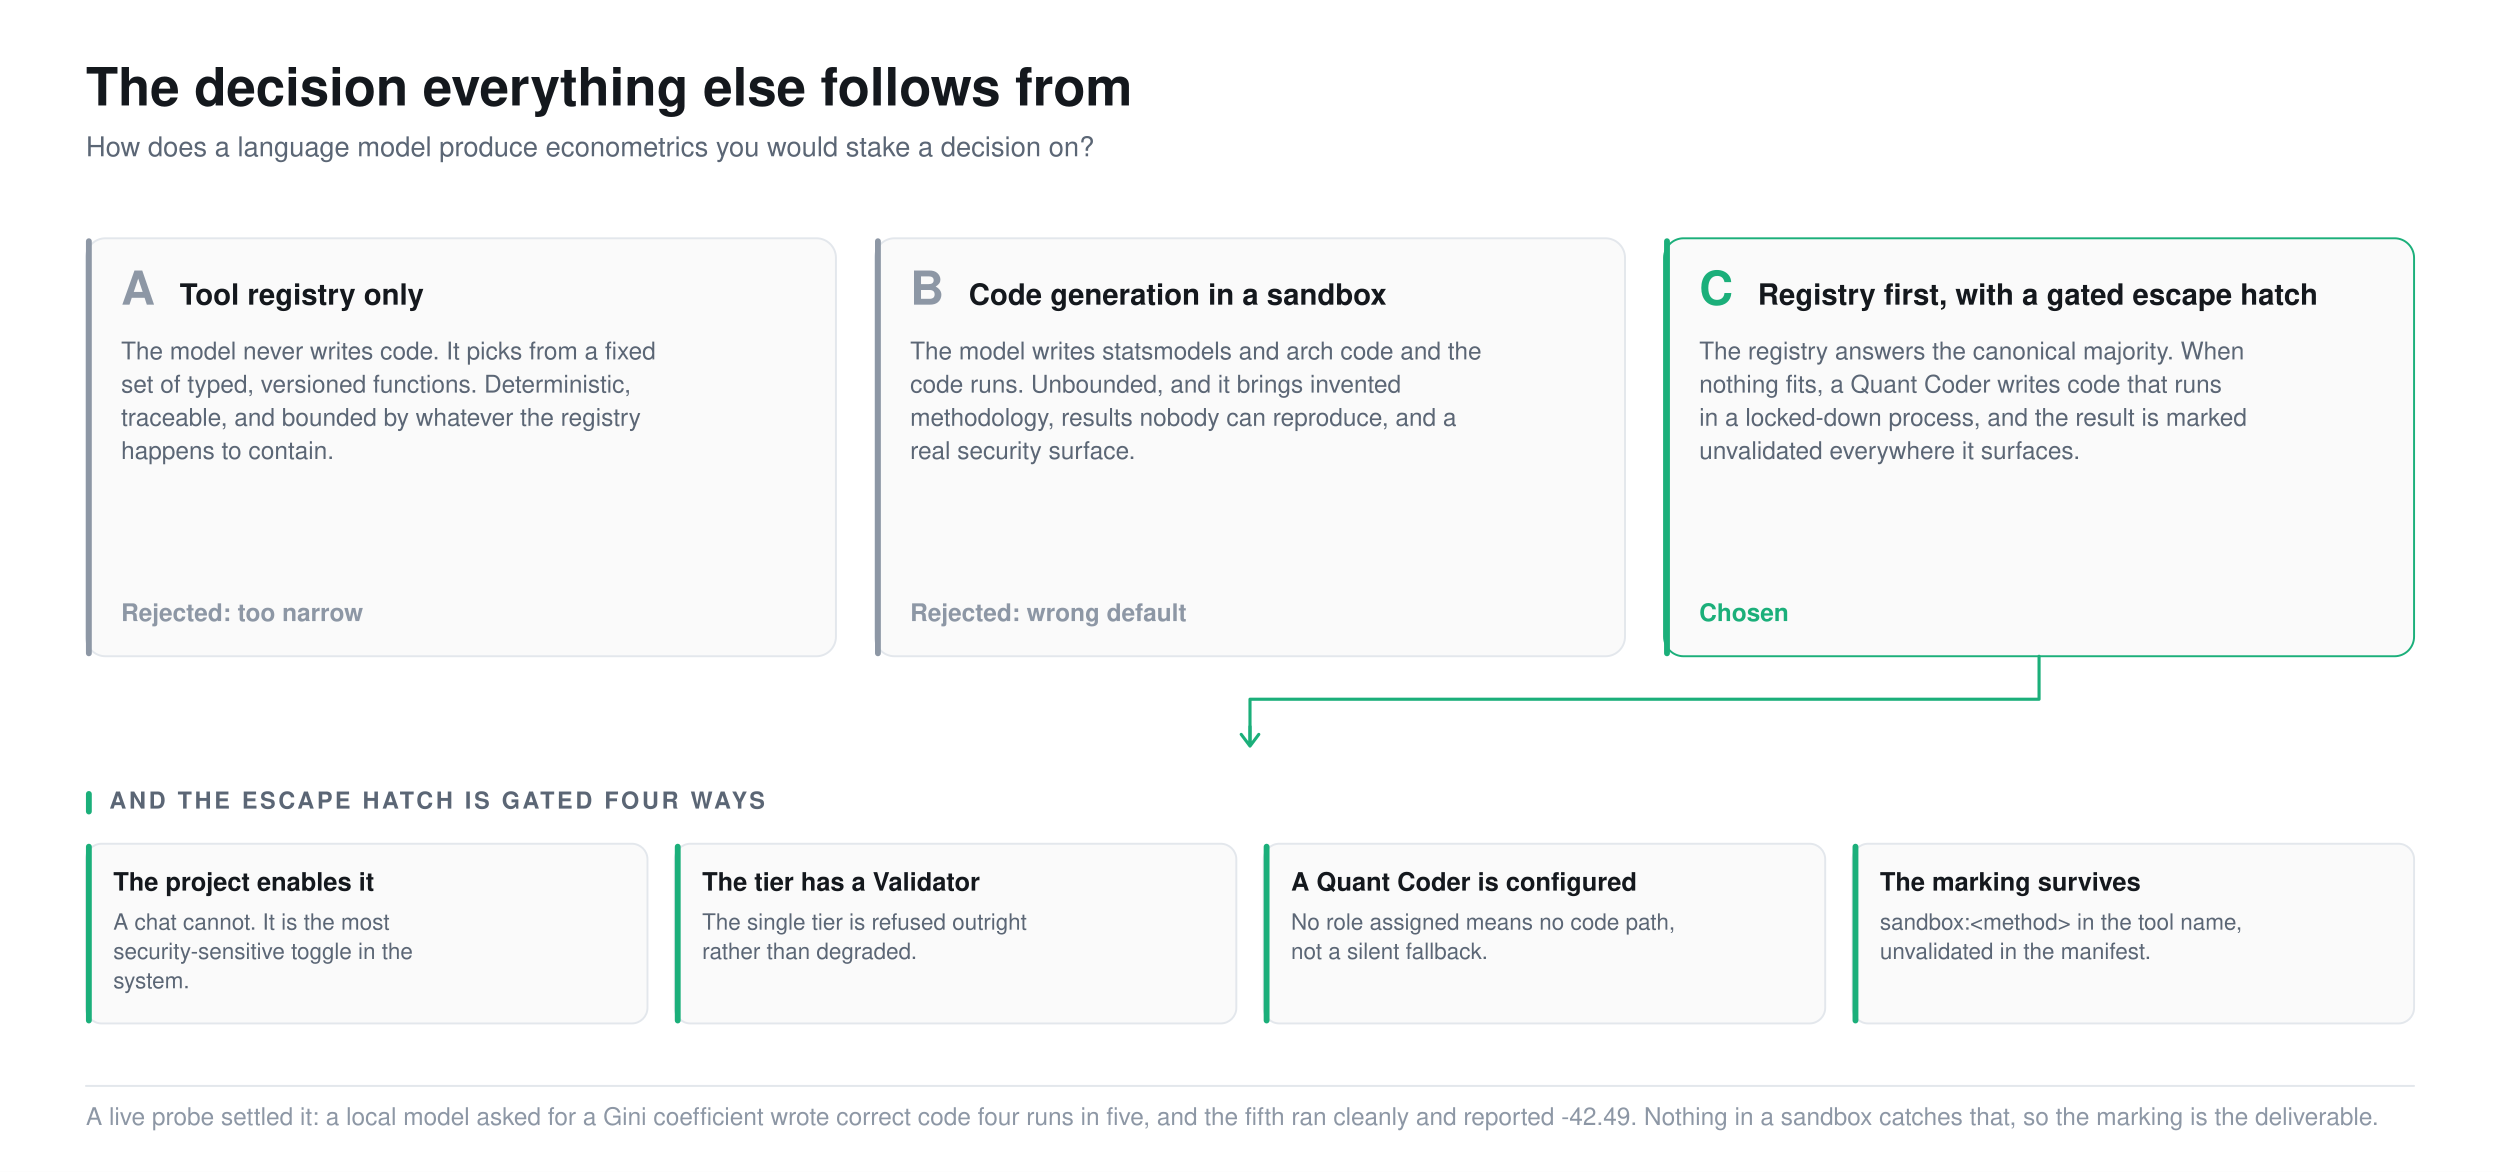
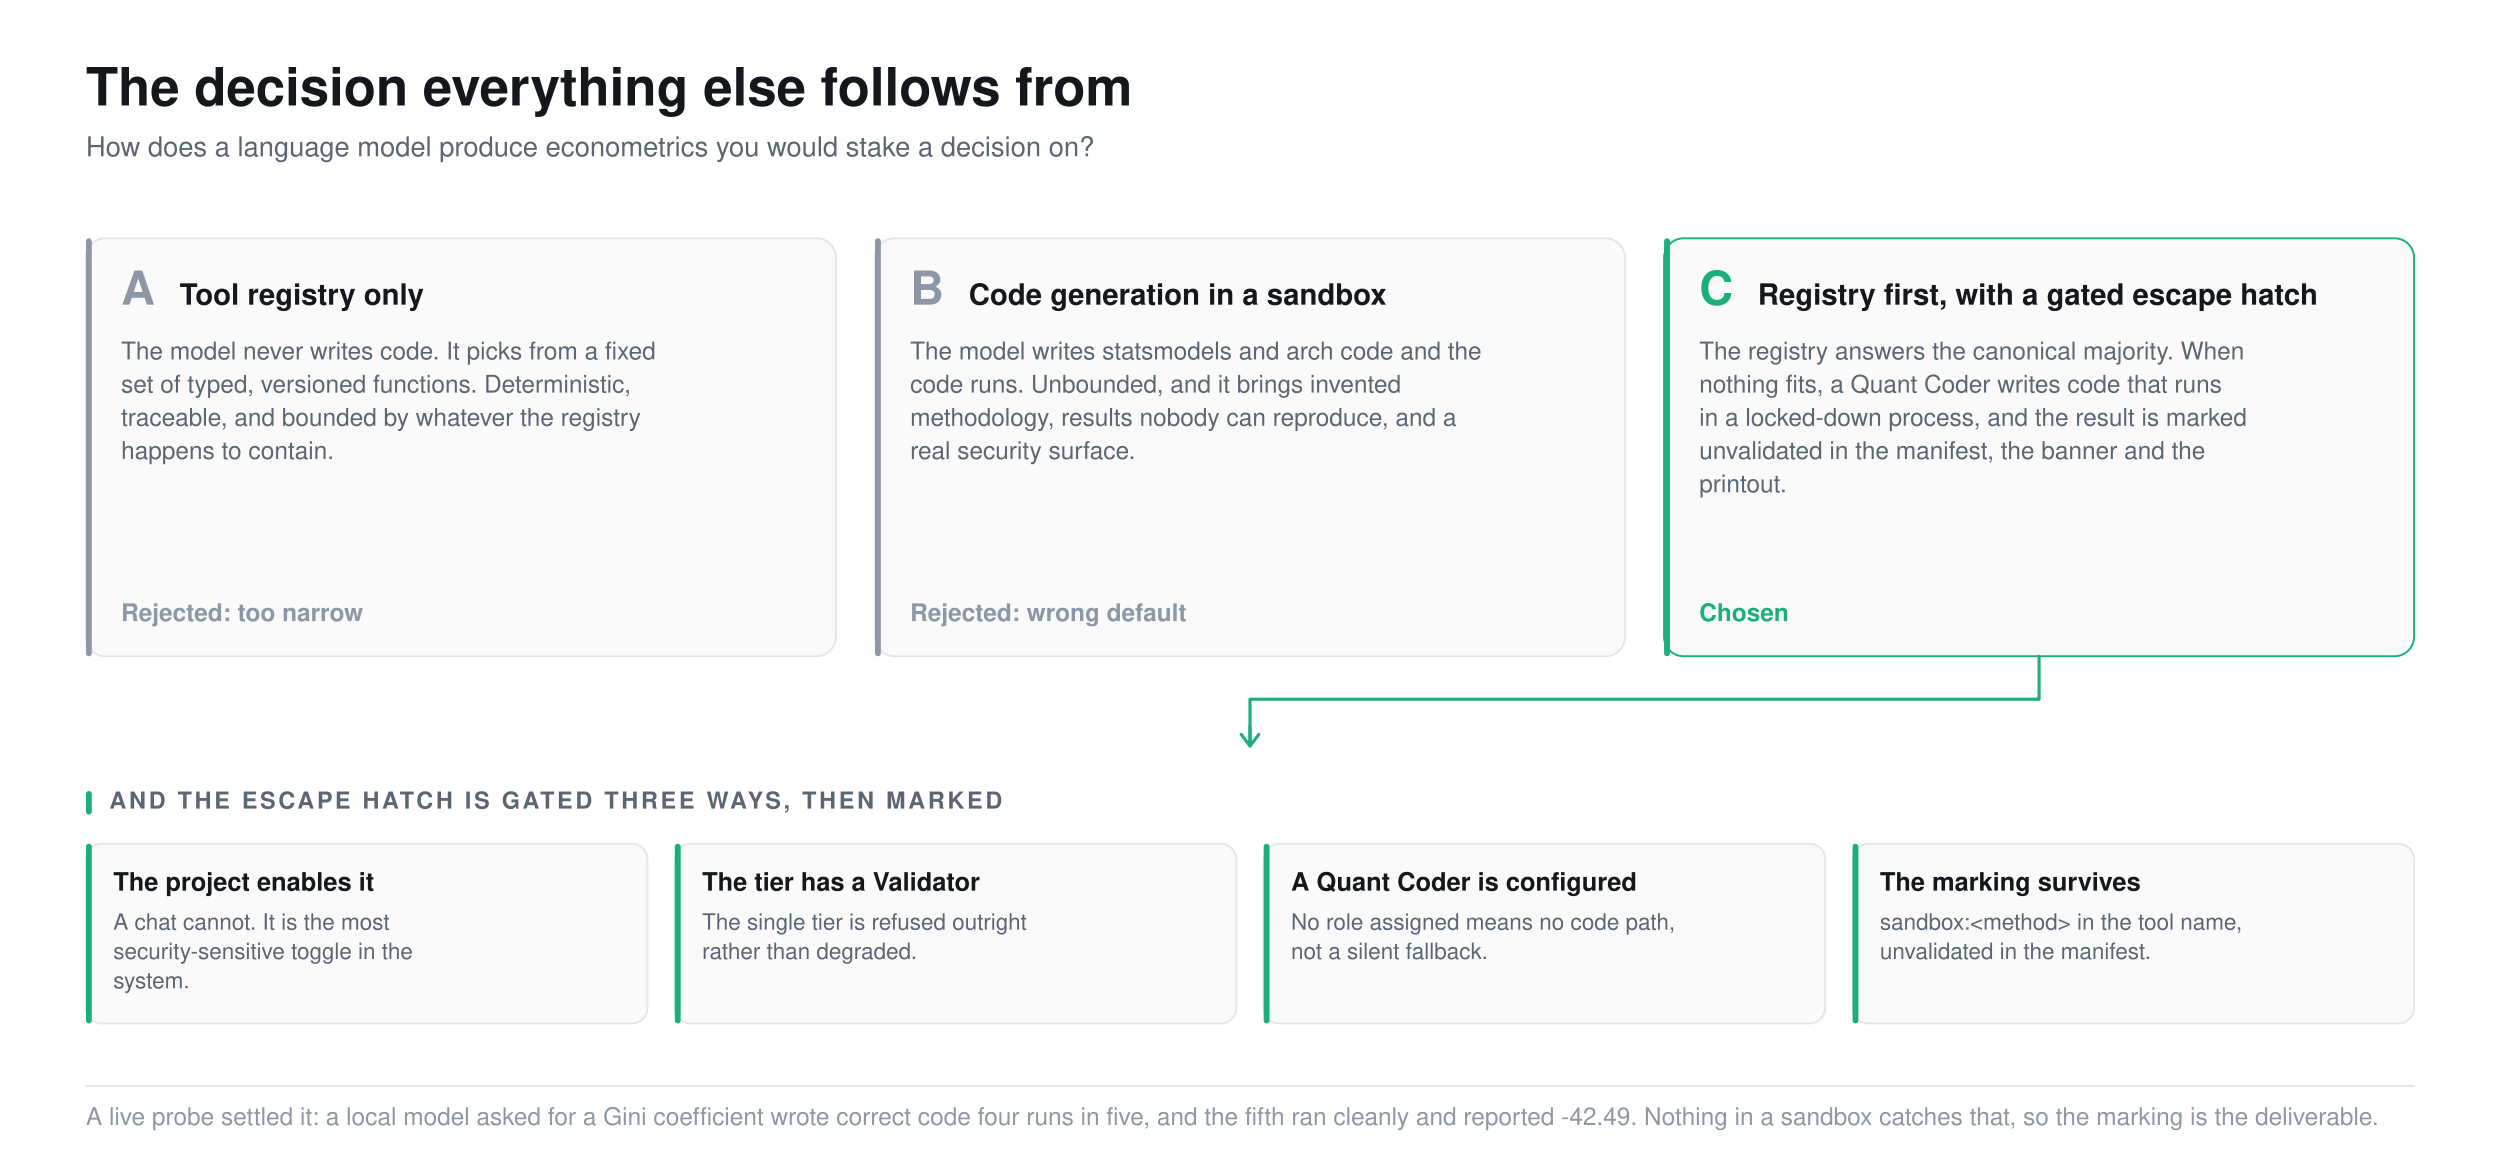
<svg xmlns="http://www.w3.org/2000/svg" viewBox="0 0 1280 600" width="1280" height="600" role="img" aria-label="Three options for how an LLM produces econometrics, and why the third was chosen">
  <rect x="0" y="0" width="1280" height="600" rx="0" fill="#ffffff" stroke="none" />
  <text x="44" y="54" fill="#14181d" font-family="ui-sans-serif,-apple-system,Segoe UI,Helvetica,Arial,sans-serif" font-size="27" font-weight="700" text-anchor="start" letter-spacing="0">The decision everything else follows from</text>
  <text x="44" y="80" fill="#5b6675" font-family="ui-sans-serif,-apple-system,Segoe UI,Helvetica,Arial,sans-serif" font-size="14" font-weight="400" text-anchor="start" letter-spacing="0">How does a language model produce econometrics you would stake a decision on?</text>
  <rect x="44.0" y="122" width="384.0" height="214" rx="10" fill="#fafafa" stroke="#e3e7ec" />
  <rect x="44.0" y="122" width="3" height="214" rx="1.5" fill="#8d97a5" stroke="none" />
  <text x="62.0" y="156" fill="#8d97a5" font-family="ui-sans-serif,-apple-system,Segoe UI,Helvetica,Arial,sans-serif" font-size="24" font-weight="700" text-anchor="start" letter-spacing="0">A</text>
  <text x="92.0" y="156" fill="#14181d" font-family="ui-sans-serif,-apple-system,Segoe UI,Helvetica,Arial,sans-serif" font-size="15" font-weight="600" text-anchor="start" letter-spacing="0">Tool registry only</text>
  <text x="62.0" y="184" fill="#5b6675" font-family="ui-sans-serif,-apple-system,Segoe UI,Helvetica,Arial,sans-serif" font-size="12.5" font-weight="400" text-anchor="start" letter-spacing="0">The model never writes code. It picks from a fixed</text>
  <text x="62.0" y="201" fill="#5b6675" font-family="ui-sans-serif,-apple-system,Segoe UI,Helvetica,Arial,sans-serif" font-size="12.5" font-weight="400" text-anchor="start" letter-spacing="0">set of typed, versioned functions. Deterministic,</text>
  <text x="62.0" y="218" fill="#5b6675" font-family="ui-sans-serif,-apple-system,Segoe UI,Helvetica,Arial,sans-serif" font-size="12.5" font-weight="400" text-anchor="start" letter-spacing="0">traceable, and bounded by whatever the registry</text>
  <text x="62.0" y="235" fill="#5b6675" font-family="ui-sans-serif,-apple-system,Segoe UI,Helvetica,Arial,sans-serif" font-size="12.5" font-weight="400" text-anchor="start" letter-spacing="0">happens to contain.</text>
  <text x="62.0" y="318" fill="#8d97a5" font-family="ui-sans-serif,-apple-system,Segoe UI,Helvetica,Arial,sans-serif" font-size="12.5" font-weight="700" text-anchor="start" letter-spacing="0">Rejected: too narrow</text>
  <rect x="448.0" y="122" width="384.0" height="214" rx="10" fill="#fafafa" stroke="#e3e7ec" />
  <rect x="448.0" y="122" width="3" height="214" rx="1.5" fill="#8d97a5" stroke="none" />
  <text x="466.0" y="156" fill="#8d97a5" font-family="ui-sans-serif,-apple-system,Segoe UI,Helvetica,Arial,sans-serif" font-size="24" font-weight="700" text-anchor="start" letter-spacing="0">B</text>
  <text x="496.0" y="156" fill="#14181d" font-family="ui-sans-serif,-apple-system,Segoe UI,Helvetica,Arial,sans-serif" font-size="15" font-weight="600" text-anchor="start" letter-spacing="0">Code generation in a sandbox</text>
  <text x="466.0" y="184" fill="#5b6675" font-family="ui-sans-serif,-apple-system,Segoe UI,Helvetica,Arial,sans-serif" font-size="12.5" font-weight="400" text-anchor="start" letter-spacing="0">The model writes statsmodels and arch code and the</text>
  <text x="466.0" y="201" fill="#5b6675" font-family="ui-sans-serif,-apple-system,Segoe UI,Helvetica,Arial,sans-serif" font-size="12.5" font-weight="400" text-anchor="start" letter-spacing="0">code runs. Unbounded, and it brings invented</text>
  <text x="466.0" y="218" fill="#5b6675" font-family="ui-sans-serif,-apple-system,Segoe UI,Helvetica,Arial,sans-serif" font-size="12.5" font-weight="400" text-anchor="start" letter-spacing="0">methodology, results nobody can reproduce, and a</text>
  <text x="466.0" y="235" fill="#5b6675" font-family="ui-sans-serif,-apple-system,Segoe UI,Helvetica,Arial,sans-serif" font-size="12.5" font-weight="400" text-anchor="start" letter-spacing="0">real security surface.</text>
  <text x="466.0" y="318" fill="#8d97a5" font-family="ui-sans-serif,-apple-system,Segoe UI,Helvetica,Arial,sans-serif" font-size="12.5" font-weight="700" text-anchor="start" letter-spacing="0">Rejected: wrong default</text>
  <rect x="852.0" y="122" width="384.0" height="214" rx="10" fill="#fafafa" stroke="#1baf7a" />
  <rect x="852.0" y="122" width="3" height="214" rx="1.5" fill="#1baf7a" stroke="none" />
  <text x="870.0" y="156" fill="#1baf7a" font-family="ui-sans-serif,-apple-system,Segoe UI,Helvetica,Arial,sans-serif" font-size="24" font-weight="700" text-anchor="start" letter-spacing="0">C</text>
  <text x="900.0" y="156" fill="#14181d" font-family="ui-sans-serif,-apple-system,Segoe UI,Helvetica,Arial,sans-serif" font-size="15" font-weight="600" text-anchor="start" letter-spacing="0">Registry first, with a gated escape hatch</text>
  <text x="870.0" y="184" fill="#5b6675" font-family="ui-sans-serif,-apple-system,Segoe UI,Helvetica,Arial,sans-serif" font-size="12.5" font-weight="400" text-anchor="start" letter-spacing="0">The registry answers the canonical majority. When</text>
  <text x="870.0" y="201" fill="#5b6675" font-family="ui-sans-serif,-apple-system,Segoe UI,Helvetica,Arial,sans-serif" font-size="12.5" font-weight="400" text-anchor="start" letter-spacing="0">nothing fits, a Quant Coder writes code that runs</text>
  <text x="870.0" y="218" fill="#5b6675" font-family="ui-sans-serif,-apple-system,Segoe UI,Helvetica,Arial,sans-serif" font-size="12.5" font-weight="400" text-anchor="start" letter-spacing="0">in a locked-down process, and the result is marked</text>
-   <text x="870.0" y="235" fill="#5b6675" font-family="ui-sans-serif,-apple-system,Segoe UI,Helvetica,Arial,sans-serif" font-size="12.5" font-weight="400" text-anchor="start" letter-spacing="0">unvalidated everywhere it surfaces.</text>
+   <text x="870.0" y="235" fill="#5b6675" font-family="ui-sans-serif,-apple-system,Segoe UI,Helvetica,Arial,sans-serif" font-size="12.5" font-weight="400" text-anchor="start" letter-spacing="0">unvalidated in the manifest, the banner and the</text>
+   <text x="870.0" y="252" fill="#5b6675" font-family="ui-sans-serif,-apple-system,Segoe UI,Helvetica,Arial,sans-serif" font-size="12.5" font-weight="400" text-anchor="start" letter-spacing="0">printout.</text>
  <text x="870.0" y="318" fill="#1baf7a" font-family="ui-sans-serif,-apple-system,Segoe UI,Helvetica,Arial,sans-serif" font-size="12.5" font-weight="700" text-anchor="start" letter-spacing="0">Chosen</text>
  <path d="M1044.0 336 L1044.0 358 L640.0 358 L640.0 380" fill="none" stroke="#1baf7a" stroke-width="1.6" stroke-linecap="round" stroke-linejoin="round" />
  <path d="M640.0 372 v10 m-4.5 -6 l4.5 6 l4.5 -6" fill="none" stroke="#1baf7a" stroke-width="1.6" stroke-linecap="round" stroke-linejoin="round" />
  <rect x="44" y="405" width="3" height="12" rx="1.5" fill="#1baf7a" stroke="none" />
-   <text x="56" y="414" fill="#5b6675" font-family="ui-sans-serif,-apple-system,Segoe UI,Helvetica,Arial,sans-serif" font-size="12" font-weight="700" text-anchor="start" letter-spacing="1.4">AND THE ESCAPE HATCH IS GATED FOUR WAYS</text>
+   <text x="56" y="414" fill="#5b6675" font-family="ui-sans-serif,-apple-system,Segoe UI,Helvetica,Arial,sans-serif" font-size="12" font-weight="700" text-anchor="start" letter-spacing="1.4">AND THE ESCAPE HATCH IS GATED THREE WAYS, THEN MARKED</text>
  <rect x="44.0" y="432" width="287.5" height="92" rx="8" fill="#fafafa" stroke="#e3e7ec" />
  <rect x="44.0" y="432" width="3" height="92" rx="1.5" fill="#1baf7a" stroke="none" />
  <text x="58.0" y="456" fill="#14181d" font-family="ui-sans-serif,-apple-system,Segoe UI,Helvetica,Arial,sans-serif" font-size="13" font-weight="600" text-anchor="start" letter-spacing="0">The project enables it</text>
  <text x="58.0" y="476" fill="#5b6675" font-family="ui-sans-serif,-apple-system,Segoe UI,Helvetica,Arial,sans-serif" font-size="11.5" font-weight="400" text-anchor="start" letter-spacing="0">A chat cannot. It is the most</text>
  <text x="58.0" y="491" fill="#5b6675" font-family="ui-sans-serif,-apple-system,Segoe UI,Helvetica,Arial,sans-serif" font-size="11.5" font-weight="400" text-anchor="start" letter-spacing="0">security-sensitive toggle in the</text>
  <text x="58.0" y="506" fill="#5b6675" font-family="ui-sans-serif,-apple-system,Segoe UI,Helvetica,Arial,sans-serif" font-size="11.5" font-weight="400" text-anchor="start" letter-spacing="0">system.</text>
  <rect x="345.5" y="432" width="287.5" height="92" rx="8" fill="#fafafa" stroke="#e3e7ec" />
  <rect x="345.5" y="432" width="3" height="92" rx="1.5" fill="#1baf7a" stroke="none" />
  <text x="359.5" y="456" fill="#14181d" font-family="ui-sans-serif,-apple-system,Segoe UI,Helvetica,Arial,sans-serif" font-size="13" font-weight="600" text-anchor="start" letter-spacing="0">The tier has a Validator</text>
  <text x="359.5" y="476" fill="#5b6675" font-family="ui-sans-serif,-apple-system,Segoe UI,Helvetica,Arial,sans-serif" font-size="11.5" font-weight="400" text-anchor="start" letter-spacing="0">The single tier is refused outright</text>
  <text x="359.5" y="491" fill="#5b6675" font-family="ui-sans-serif,-apple-system,Segoe UI,Helvetica,Arial,sans-serif" font-size="11.5" font-weight="400" text-anchor="start" letter-spacing="0">rather than degraded.</text>
  <rect x="647.0" y="432" width="287.5" height="92" rx="8" fill="#fafafa" stroke="#e3e7ec" />
  <rect x="647.0" y="432" width="3" height="92" rx="1.5" fill="#1baf7a" stroke="none" />
  <text x="661.0" y="456" fill="#14181d" font-family="ui-sans-serif,-apple-system,Segoe UI,Helvetica,Arial,sans-serif" font-size="13" font-weight="600" text-anchor="start" letter-spacing="0">A Quant Coder is configured</text>
  <text x="661.0" y="476" fill="#5b6675" font-family="ui-sans-serif,-apple-system,Segoe UI,Helvetica,Arial,sans-serif" font-size="11.5" font-weight="400" text-anchor="start" letter-spacing="0">No role assigned means no code path,</text>
  <text x="661.0" y="491" fill="#5b6675" font-family="ui-sans-serif,-apple-system,Segoe UI,Helvetica,Arial,sans-serif" font-size="11.5" font-weight="400" text-anchor="start" letter-spacing="0">not a silent fallback.</text>
  <rect x="948.5" y="432" width="287.5" height="92" rx="8" fill="#fafafa" stroke="#e3e7ec" />
  <rect x="948.5" y="432" width="3" height="92" rx="1.5" fill="#1baf7a" stroke="none" />
  <text x="962.5" y="456" fill="#14181d" font-family="ui-sans-serif,-apple-system,Segoe UI,Helvetica,Arial,sans-serif" font-size="13" font-weight="600" text-anchor="start" letter-spacing="0">The marking survives</text>
  <text x="962.5" y="476" fill="#5b6675" font-family="ui-sans-serif,-apple-system,Segoe UI,Helvetica,Arial,sans-serif" font-size="11.5" font-weight="400" text-anchor="start" letter-spacing="0">sandbox:&lt;method&gt; in the tool name,</text>
  <text x="962.5" y="491" fill="#5b6675" font-family="ui-sans-serif,-apple-system,Segoe UI,Helvetica,Arial,sans-serif" font-size="11.5" font-weight="400" text-anchor="start" letter-spacing="0">unvalidated in the manifest.</text>
  <line x1="44" y1="556" x2="1236" y2="556" stroke="#e3e7ec" stroke-width="1" stroke-linecap="round" />
  <text x="44" y="576" fill="#8d97a5" font-family="ui-sans-serif,-apple-system,Segoe UI,Helvetica,Arial,sans-serif" font-size="12.5" font-weight="400" text-anchor="start" letter-spacing="0">A live probe settled it: a local model asked for a Gini coefficient wrote correct code four runs in five, and the fifth ran cleanly and reported -42.49. Nothing in a sandbox catches that, so the marking is the deliverable.</text>
</svg>
